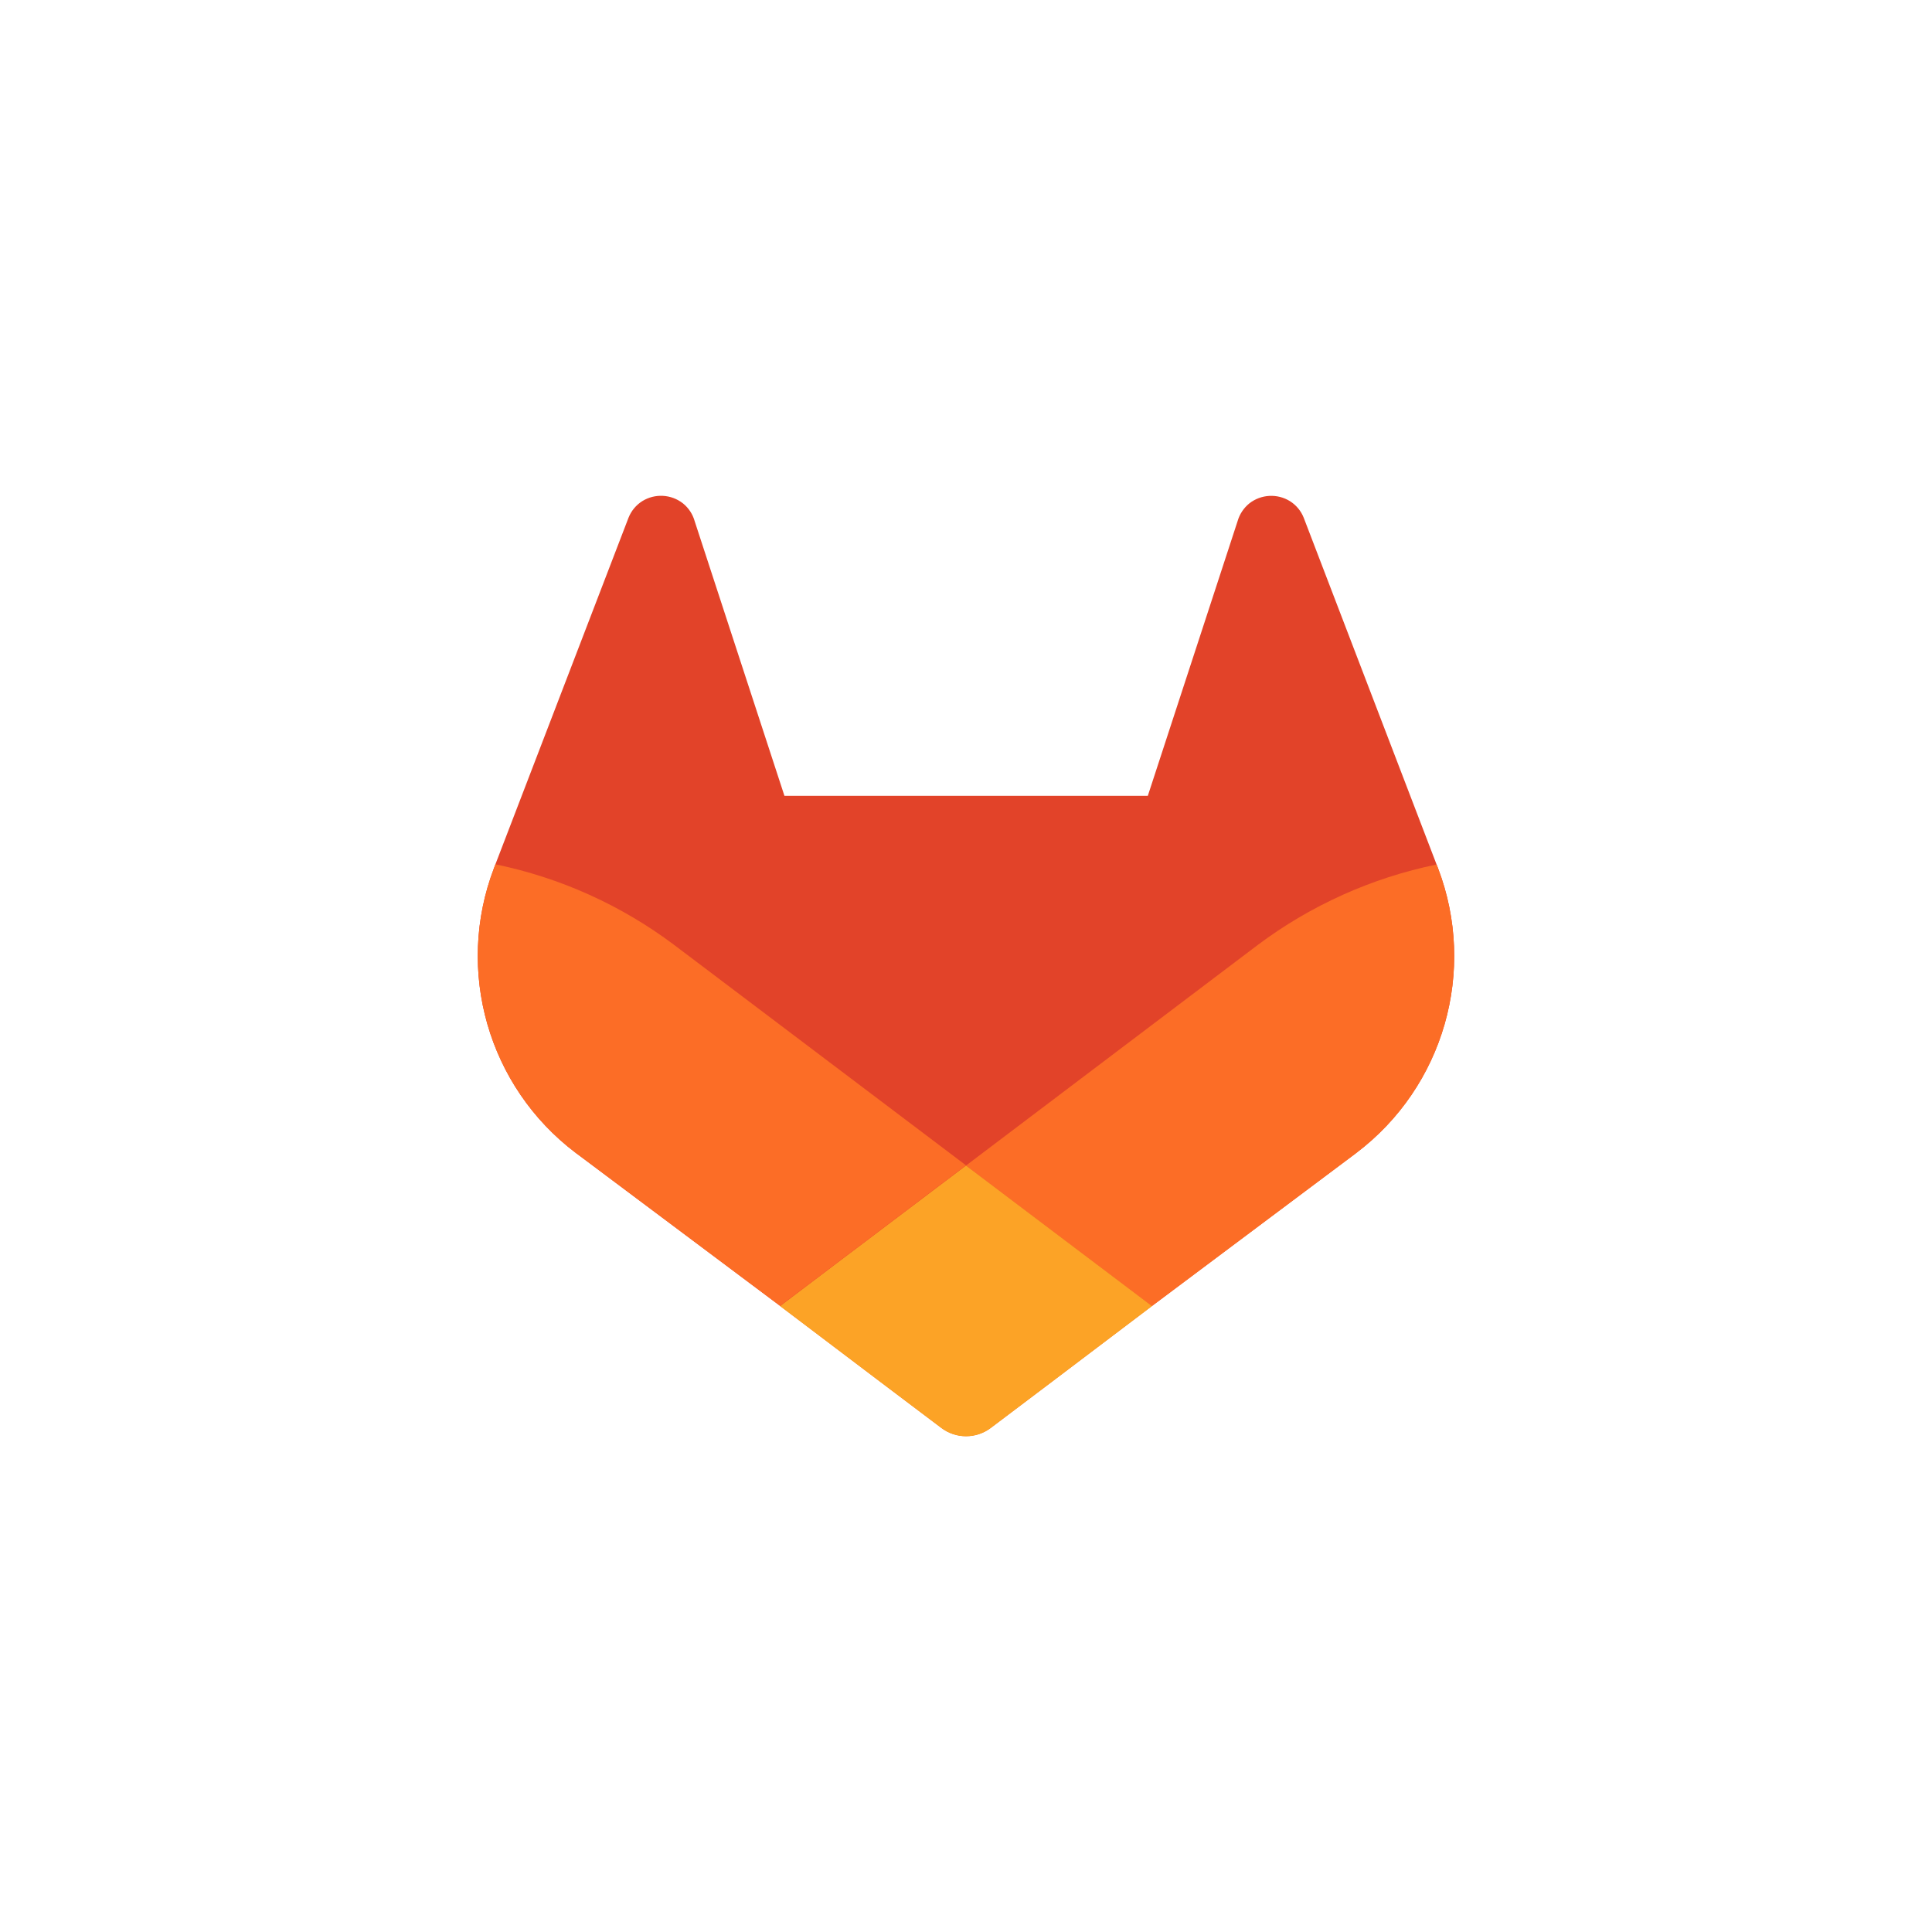
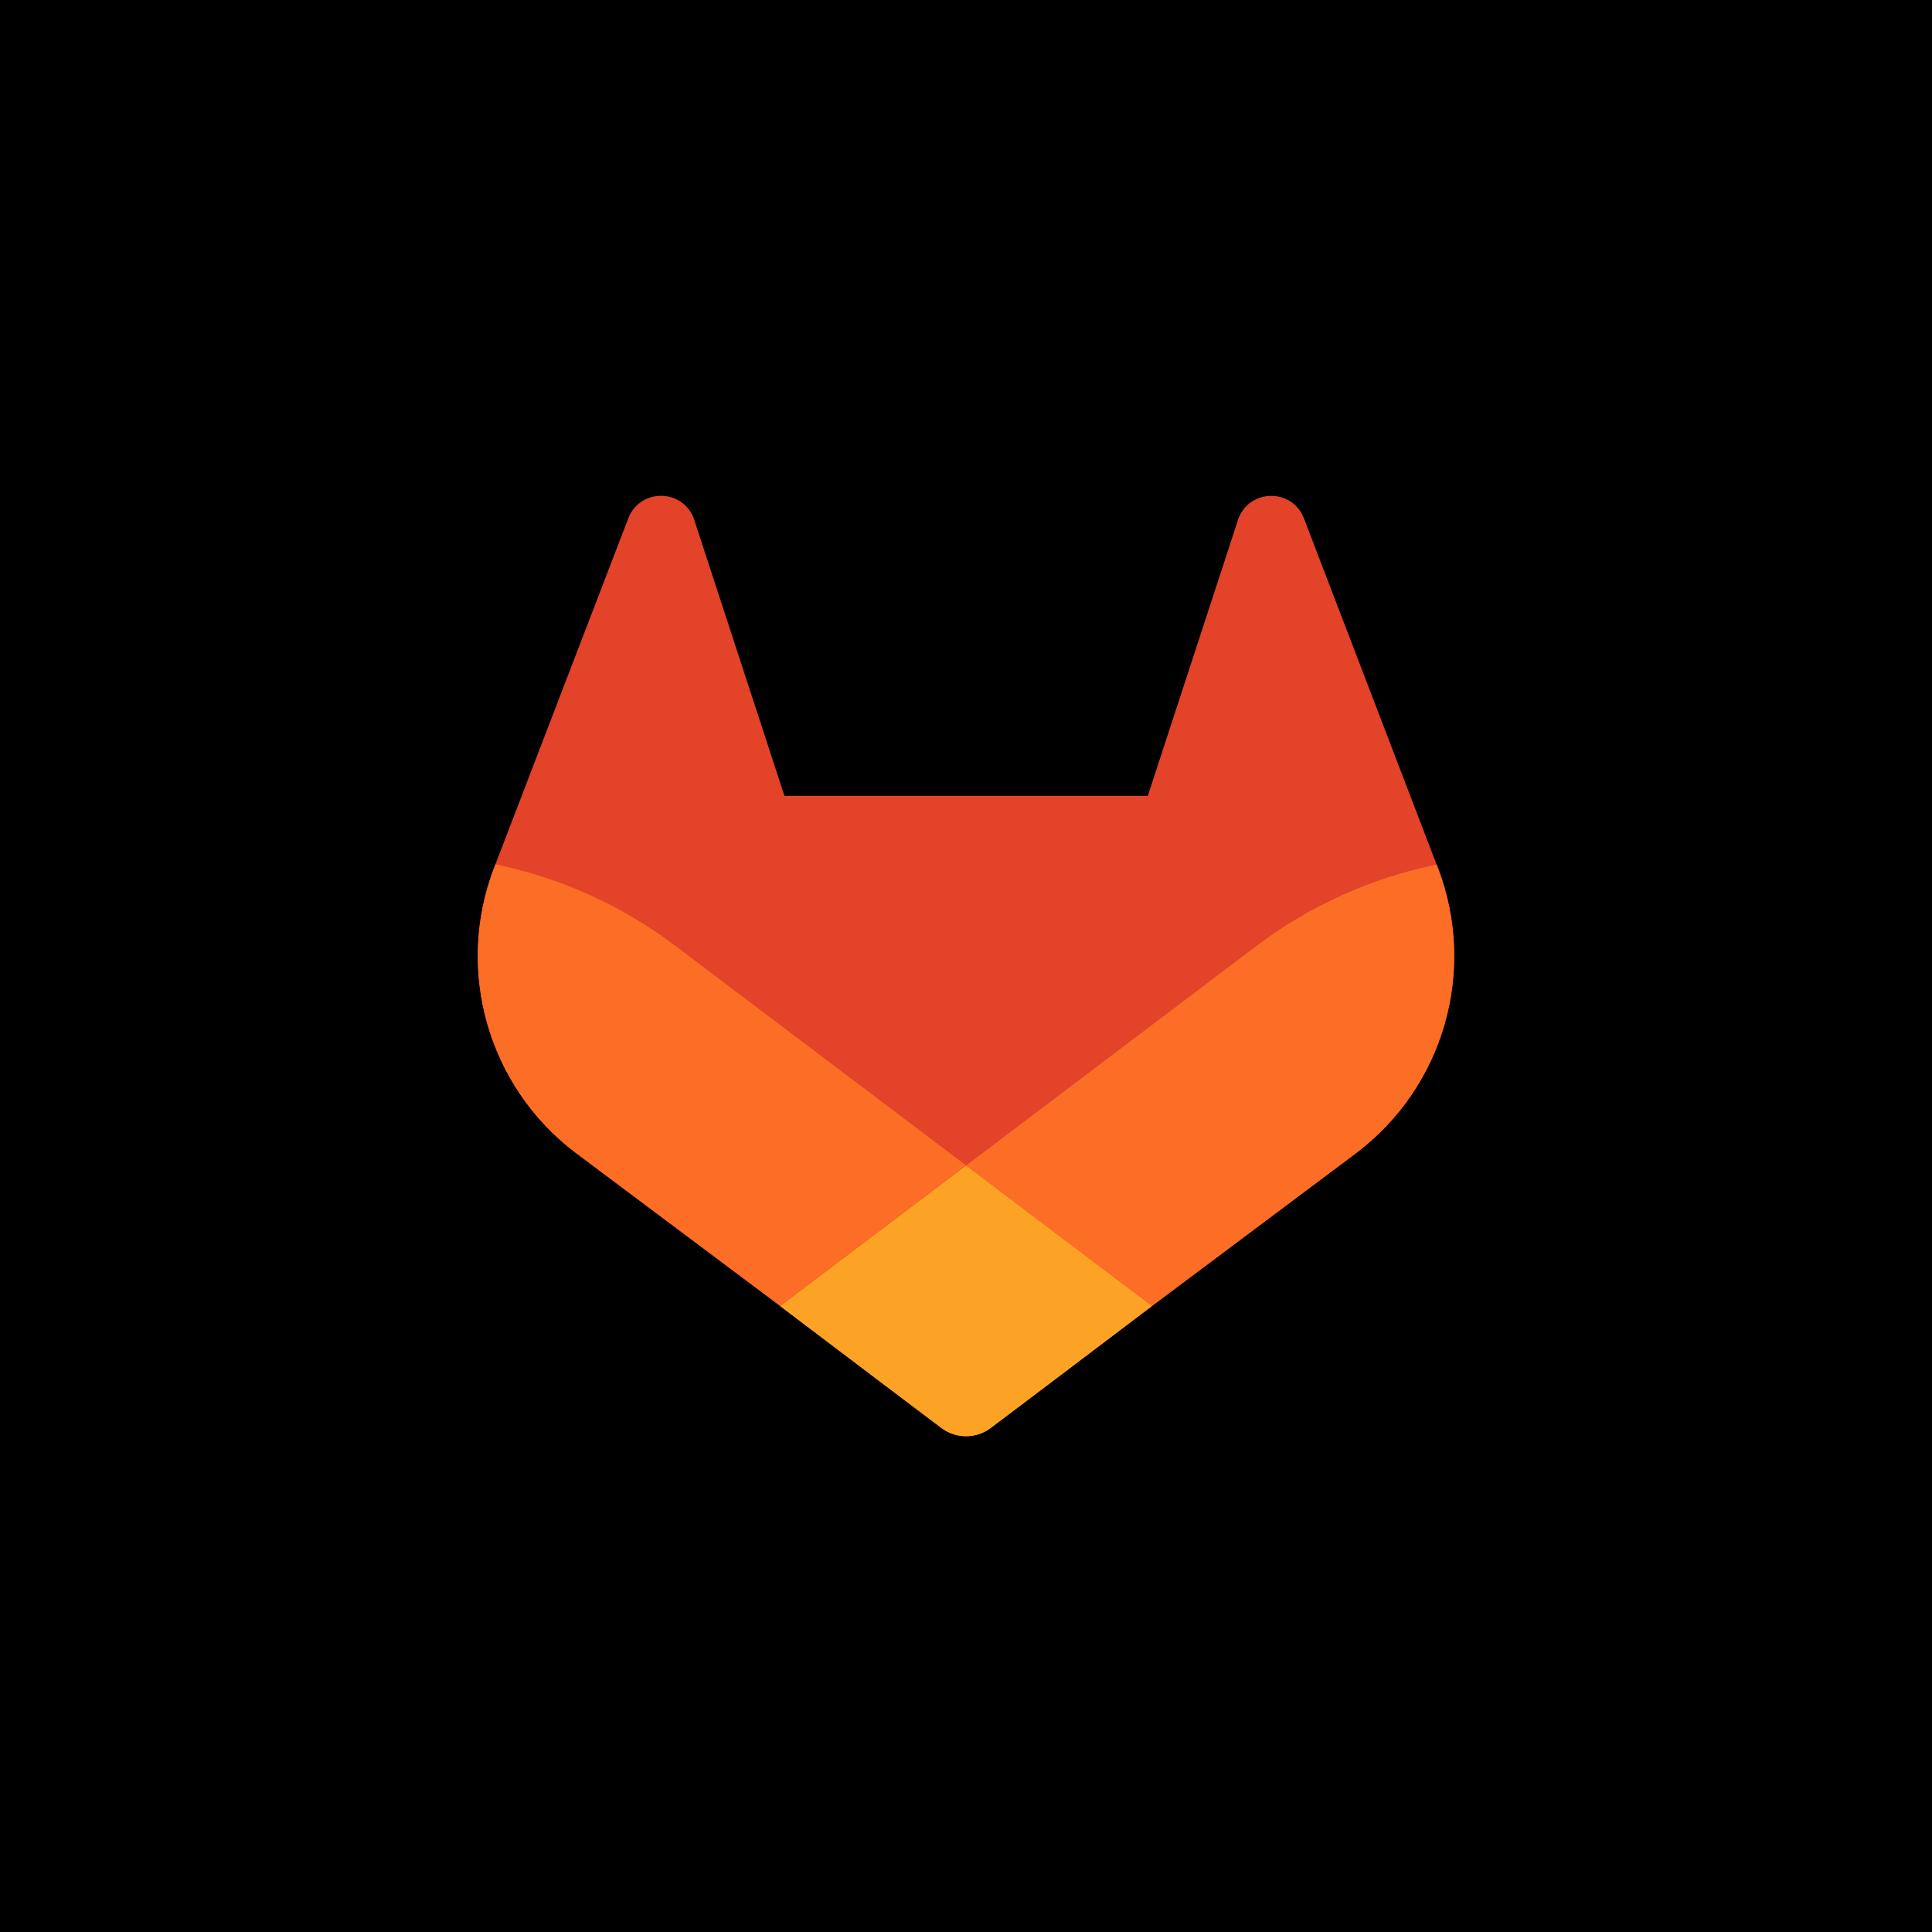
<svg xmlns="http://www.w3.org/2000/svg" viewBox="0 0 380 380">
-   <rect width="380" height="380" fill="#FFFFFF" />
+   <rect width="380" height="380" fill="currentColor" />
  <path fill="#e24329" d="M282.83,170.73l-.27-.69-26.14-68.22a6.81,6.81,0,0,0-2.69-3.24,7,7,0,0,0-8,.43,7,7,0,0,0-2.32,3.52l-17.65,54H154.29l-17.65-54A6.86,6.86,0,0,0,134.32,99a7,7,0,0,0-8-.43,6.87,6.87,0,0,0-2.69,3.24L97.44,170l-.26.69a48.54,48.54,0,0,0,16.1,56.1l.09.07.24.17,39.82,29.82,19.7,14.91,12,9.06a8.07,8.07,0,0,0,9.76,0l12-9.06,19.7-14.91,40.06-30,.1-.08A48.56,48.56,0,0,0,282.83,170.73Z" />
  <path fill="#fc6d26" d="M282.83,170.73l-.27-.69a88.3,88.3,0,0,0-35.15,15.8L190,229.25c19.55,14.79,36.57,27.64,36.57,27.64l40.06-30,.1-.08A48.56,48.56,0,0,0,282.83,170.73Z" />
  <path fill="#fca326" d="M153.43,256.89l19.7,14.91,12,9.06a8.07,8.07,0,0,0,9.76,0l12-9.06,19.7-14.91S209.55,244,190,229.25C170.45,244,153.43,256.89,153.43,256.89Z" />
  <path fill="#fc6d26" d="M132.58,185.84A88.19,88.19,0,0,0,97.44,170l-.26.69a48.54,48.54,0,0,0,16.1,56.1l.09.07.24.17,39.82,29.82s17-12.85,36.57-27.64Z" />
</svg>
